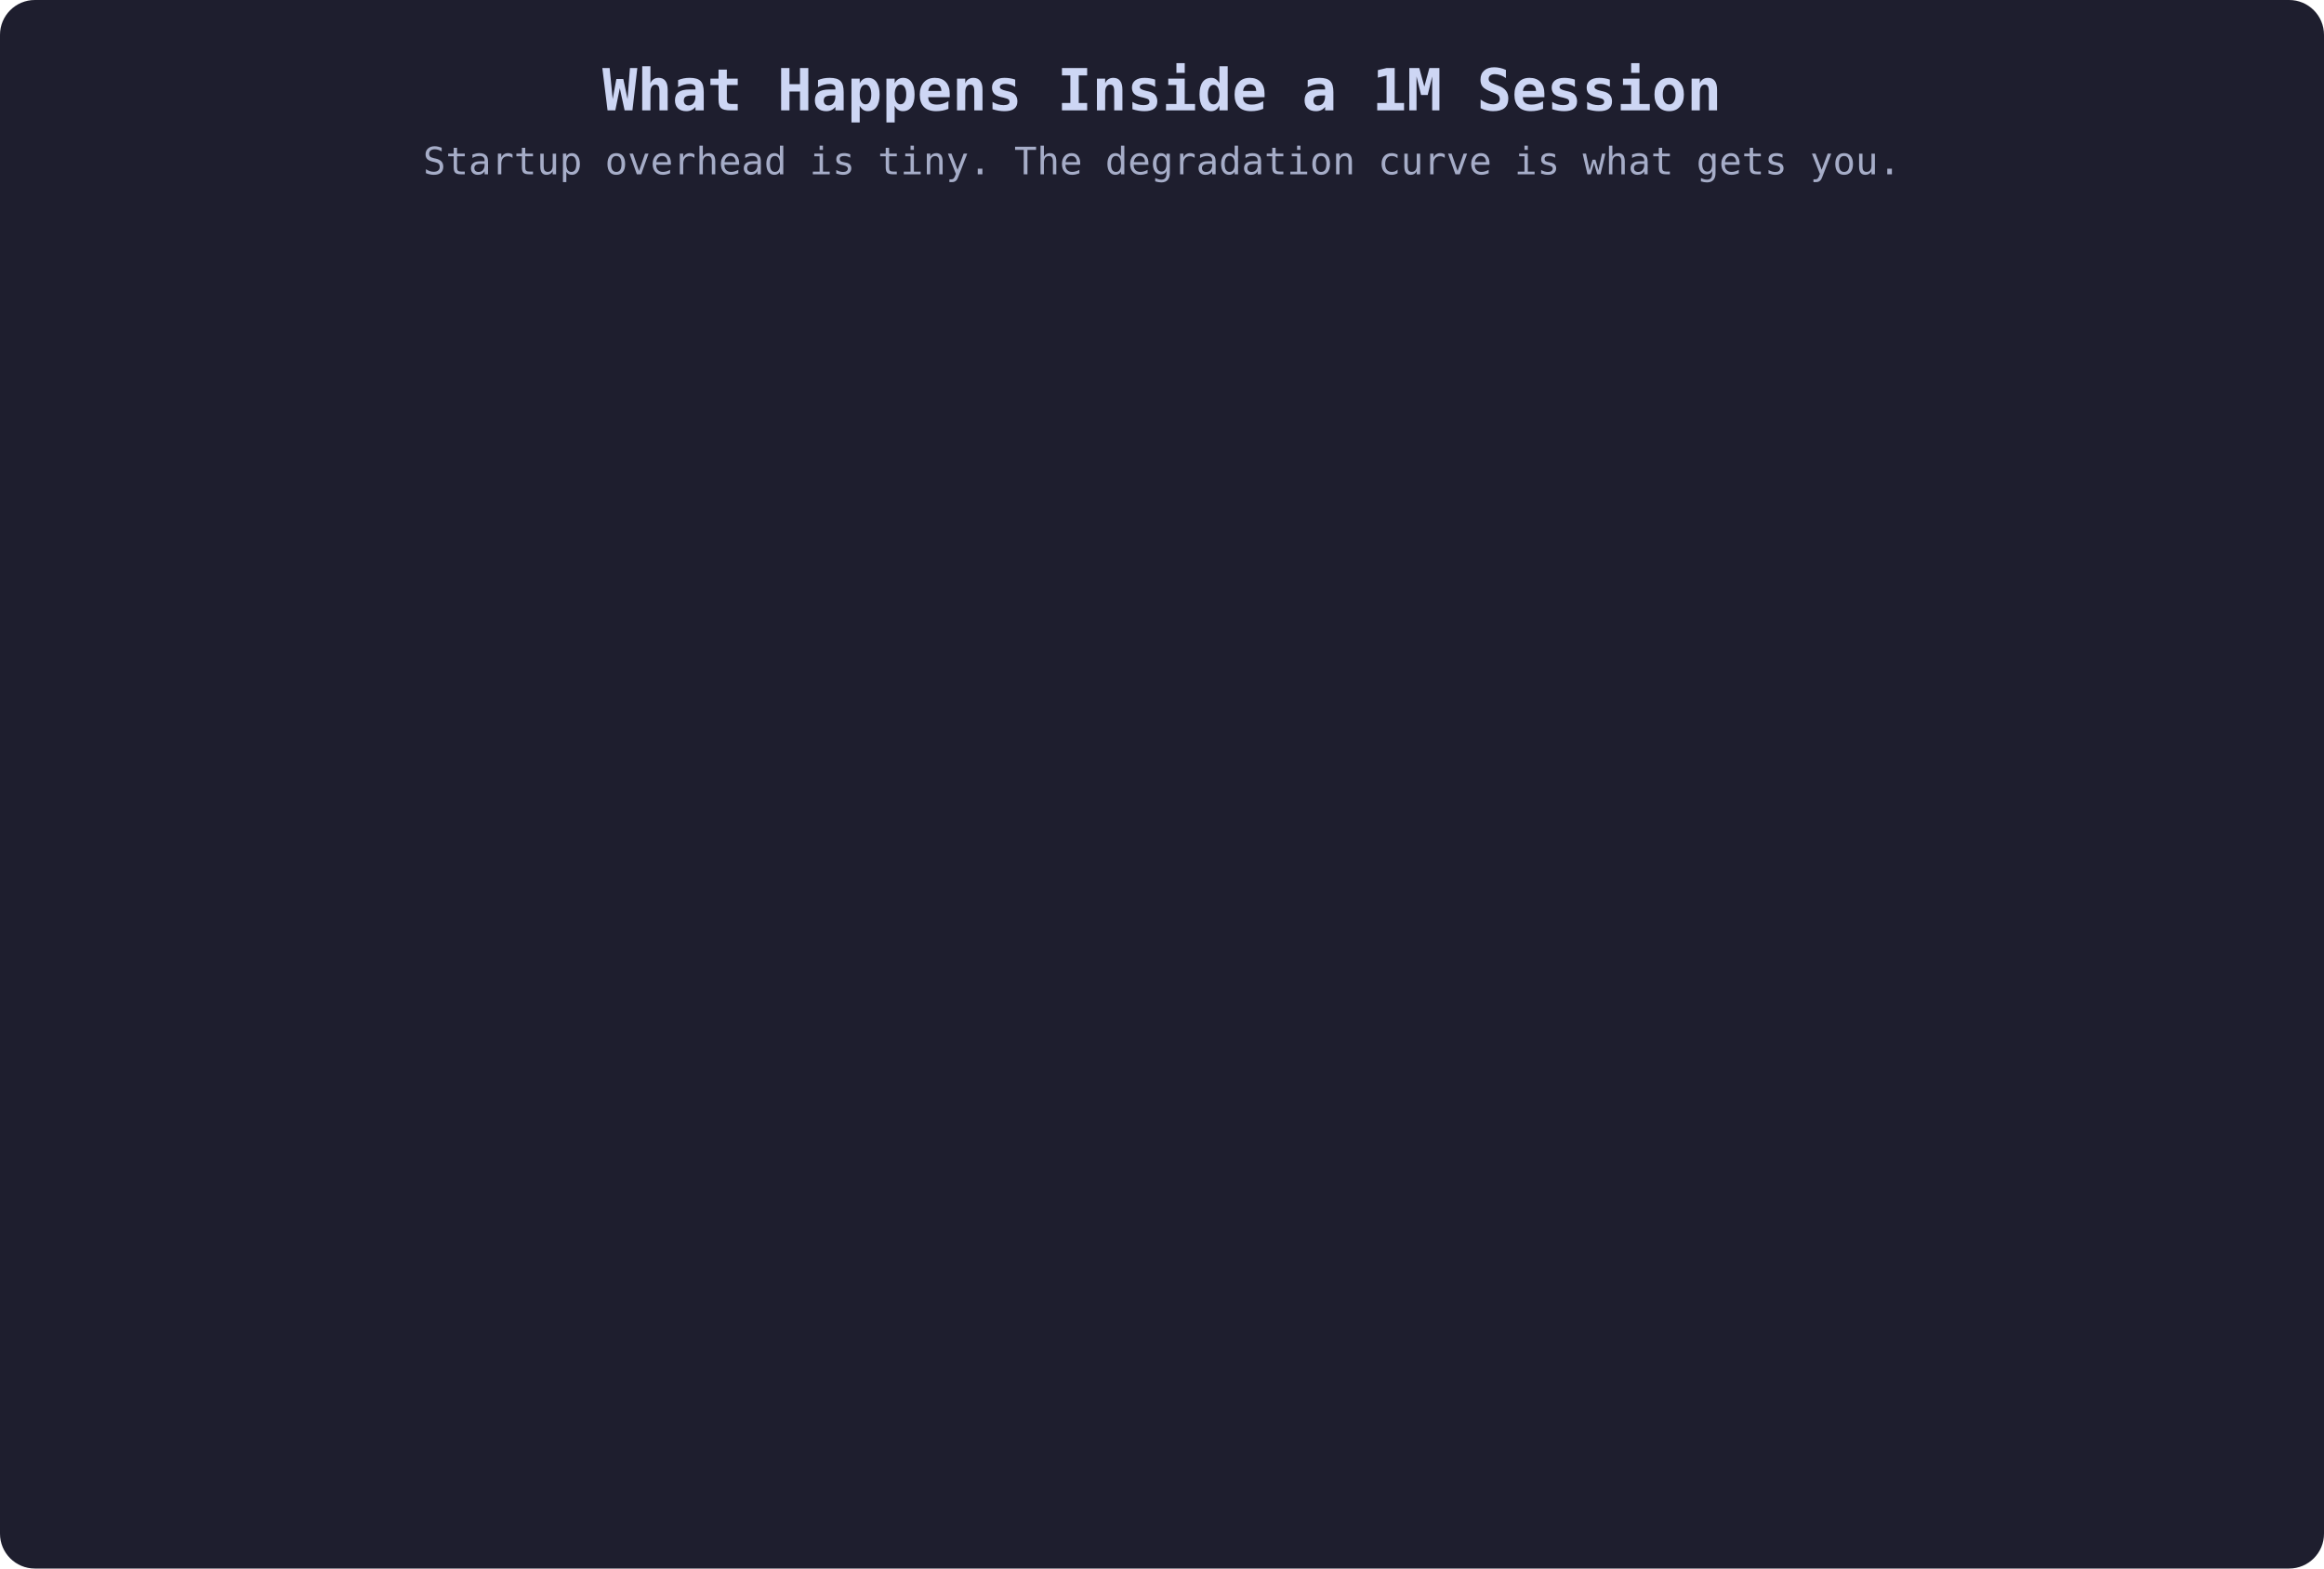
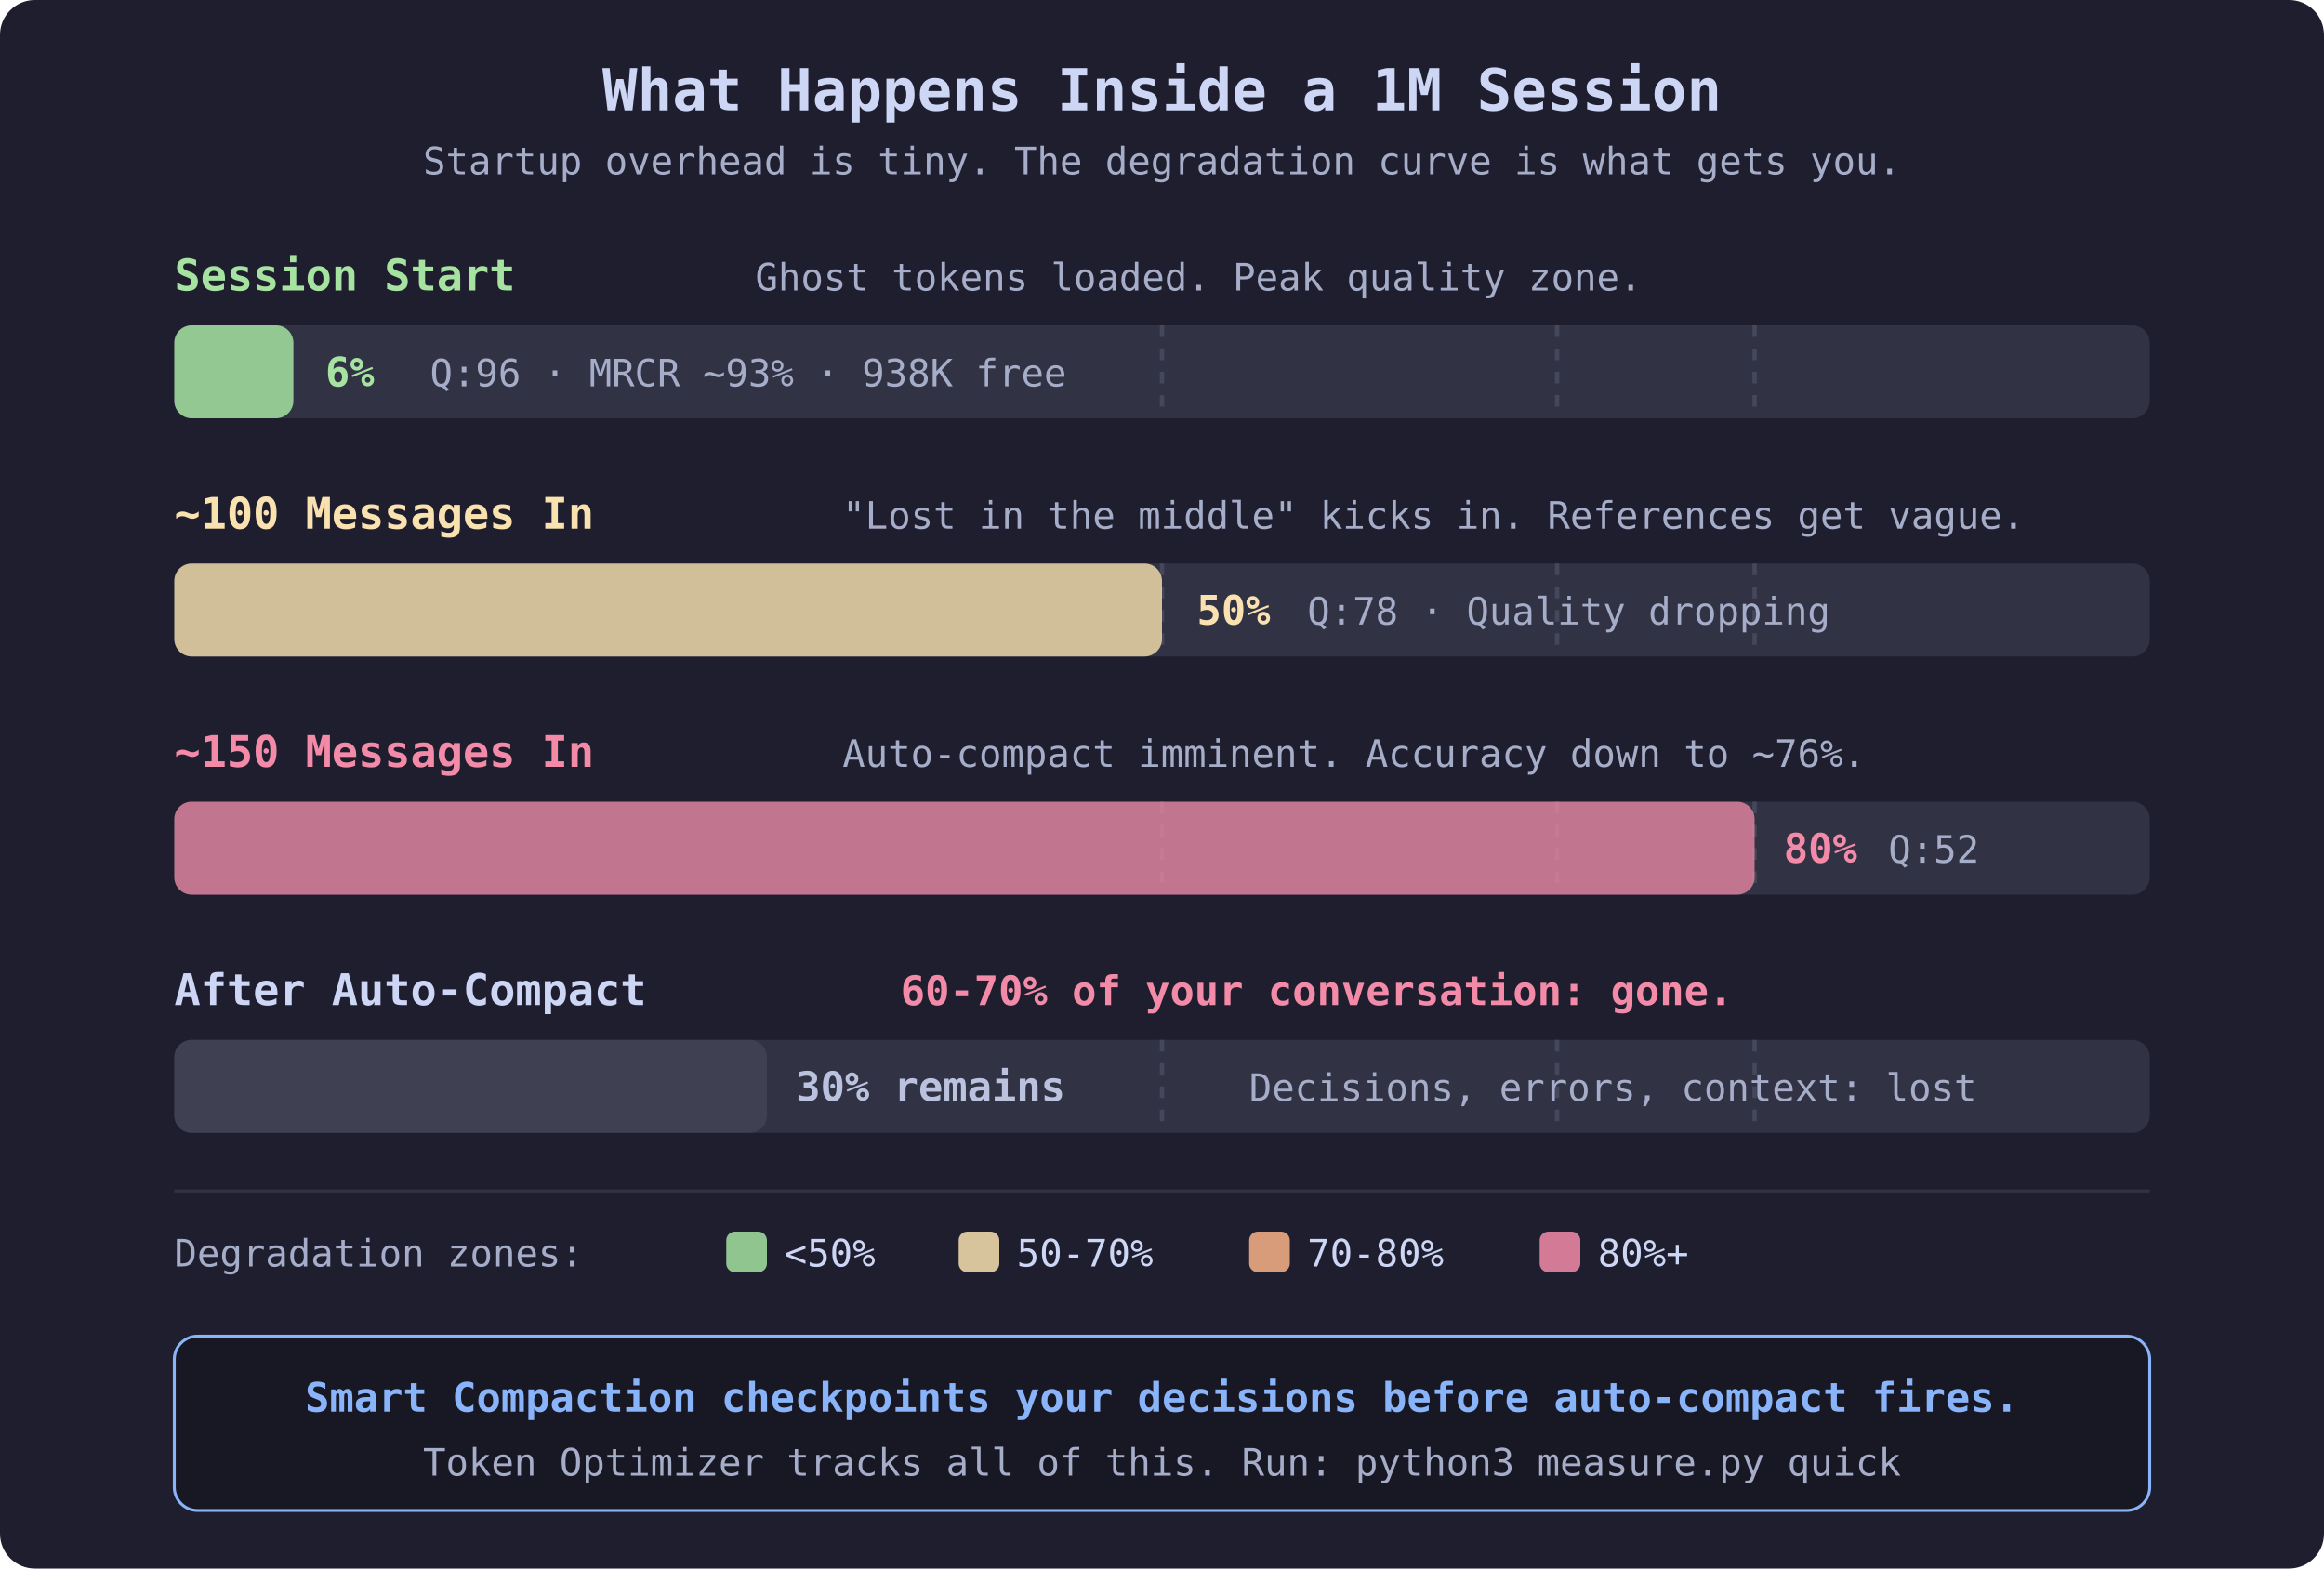
<svg xmlns="http://www.w3.org/2000/svg" viewBox="0 0 800 540" width="800" height="540">
  <rect width="800" height="540" rx="12" fill="#1e1e2e" />
  <text x="400" y="38" fill="#cdd6f4" font-family="'SF Mono','Fira Code','Cascadia Code','Consolas',monospace" font-size="20" font-weight="bold" text-anchor="middle">What Happens Inside a 1M Session</text>
  <text x="400" y="60" fill="#a6adc8" font-family="'SF Mono','Fira Code','Cascadia Code','Consolas',monospace" font-size="13" text-anchor="middle">Startup overhead is tiny. The degradation curve is what gets you.</text>
-   <g opacity="0">
+   <g opacity="1">
    <animate attributeName="opacity" values="0;1" dur="0.4s" begin="0.3s" fill="freeze" />
    <text x="60" y="100" fill="#a6e3a1" font-family="'SF Mono','Fira Code','Cascadia Code','Consolas',monospace" font-size="15" font-weight="bold">Session Start</text>
    <text x="260" y="100" fill="#a6adc8" font-family="'SF Mono','Fira Code','Cascadia Code','Consolas',monospace" font-size="13">Ghost tokens loaded. Peak quality zone.</text>
    <rect x="60" y="112" width="680" height="32" rx="6" fill="#313244" />
    <line x1="400" y1="112" x2="400" y2="144" stroke="#45475a" stroke-width="1.5" stroke-dasharray="4,4" />
    <line x1="536" y1="112" x2="536" y2="144" stroke="#45475a" stroke-width="1.5" stroke-dasharray="4,4" />
    <line x1="604" y1="112" x2="604" y2="144" stroke="#45475a" stroke-width="1.5" stroke-dasharray="4,4" />
    <rect x="60" y="112" width="41" height="32" rx="6" fill="#a6e3a1" opacity="0.85" />
    <text x="112" y="133" fill="#a6e3a1" font-family="'SF Mono','Fira Code','Cascadia Code','Consolas',monospace" font-size="14" font-weight="bold">6%</text>
    <text x="148" y="133" fill="#a6adc8" font-family="'SF Mono','Fira Code','Cascadia Code','Consolas',monospace" font-size="13">Q:96 · MRCR ~93% · 938K free</text>
  </g>
-   <g opacity="0">
+   <g opacity="1">
    <animate attributeName="opacity" values="0;1" dur="0.4s" begin="0.9s" fill="freeze" />
    <text x="60" y="182" fill="#f9e2af" font-family="'SF Mono','Fira Code','Cascadia Code','Consolas',monospace" font-size="15" font-weight="bold">~100 Messages In</text>
    <text x="290" y="182" fill="#a6adc8" font-family="'SF Mono','Fira Code','Cascadia Code','Consolas',monospace" font-size="13">"Lost in the middle" kicks in. References get vague.</text>
    <rect x="60" y="194" width="680" height="32" rx="6" fill="#313244" />
    <line x1="400" y1="194" x2="400" y2="226" stroke="#45475a" stroke-width="1.5" stroke-dasharray="4,4" />
    <line x1="536" y1="194" x2="536" y2="226" stroke="#45475a" stroke-width="1.5" stroke-dasharray="4,4" />
    <line x1="604" y1="194" x2="604" y2="226" stroke="#45475a" stroke-width="1.5" stroke-dasharray="4,4" />
    <rect x="60" y="194" width="340" height="32" rx="6" fill="#f9e2af" opacity="0.8" />
    <text x="412" y="215" fill="#f9e2af" font-family="'SF Mono','Fira Code','Cascadia Code','Consolas',monospace" font-size="14" font-weight="bold">50%</text>
    <text x="450" y="215" fill="#a6adc8" font-family="'SF Mono','Fira Code','Cascadia Code','Consolas',monospace" font-size="13">Q:78 · Quality dropping</text>
  </g>
-   <g opacity="0">
+   <g opacity="1">
    <animate attributeName="opacity" values="0;1" dur="0.4s" begin="1.5s" fill="freeze" />
    <text x="60" y="264" fill="#f38ba8" font-family="'SF Mono','Fira Code','Cascadia Code','Consolas',monospace" font-size="15" font-weight="bold">~150 Messages In</text>
    <text x="290" y="264" fill="#a6adc8" font-family="'SF Mono','Fira Code','Cascadia Code','Consolas',monospace" font-size="13">Auto-compact imminent. Accuracy down to ~76%.</text>
    <rect x="60" y="276" width="680" height="32" rx="6" fill="#313244" />
    <line x1="400" y1="276" x2="400" y2="308" stroke="#45475a" stroke-width="1.5" stroke-dasharray="4,4" />
    <line x1="536" y1="276" x2="536" y2="308" stroke="#45475a" stroke-width="1.5" stroke-dasharray="4,4" />
    <line x1="604" y1="276" x2="604" y2="308" stroke="#45475a" stroke-width="1.5" stroke-dasharray="4,4" />
    <rect x="60" y="276" width="544" height="32" rx="6" fill="#f38ba8" opacity="0.75" />
    <text x="614" y="297" fill="#f38ba8" font-family="'SF Mono','Fira Code','Cascadia Code','Consolas',monospace" font-size="14" font-weight="bold">80%</text>
    <text x="650" y="297" fill="#a6adc8" font-family="'SF Mono','Fira Code','Cascadia Code','Consolas',monospace" font-size="13">Q:52</text>
  </g>
-   <g opacity="0">
+   <g opacity="1">
    <animate attributeName="opacity" values="0;1" dur="0.4s" begin="2.1s" fill="freeze" />
    <text x="60" y="346" fill="#cdd6f4" font-family="'SF Mono','Fira Code','Cascadia Code','Consolas',monospace" font-size="15" font-weight="bold">After Auto-Compact</text>
    <text x="310" y="346" fill="#f38ba8" font-family="'SF Mono','Fira Code','Cascadia Code','Consolas',monospace" font-size="14" font-weight="bold">60-70% of your conversation: gone.</text>
    <rect x="60" y="358" width="680" height="32" rx="6" fill="#313244" />
    <line x1="400" y1="358" x2="400" y2="390" stroke="#45475a" stroke-width="1.5" stroke-dasharray="4,4" />
    <line x1="536" y1="358" x2="536" y2="390" stroke="#45475a" stroke-width="1.5" stroke-dasharray="4,4" />
    <line x1="604" y1="358" x2="604" y2="390" stroke="#45475a" stroke-width="1.5" stroke-dasharray="4,4" />
    <rect x="60" y="358" width="204" height="32" rx="6" fill="#45475a" opacity="0.7" />
    <text x="274" y="379" fill="#bac2de" font-family="'SF Mono','Fira Code','Cascadia Code','Consolas',monospace" font-size="14" font-weight="bold">30% remains</text>
    <text x="430" y="379" fill="#a6adc8" font-family="'SF Mono','Fira Code','Cascadia Code','Consolas',monospace" font-size="13">Decisions, errors, context: lost</text>
  </g>
-   <g opacity="0">
+   <g opacity="1">
    <animate attributeName="opacity" values="0;1" dur="0.4s" begin="2.7s" fill="freeze" />
    <line x1="60" y1="410" x2="740" y2="410" stroke="#313244" stroke-width="1" />
    <text x="60" y="436" fill="#a6adc8" font-family="'SF Mono','Fira Code','Cascadia Code','Consolas',monospace" font-size="13">Degradation zones:</text>
    <rect x="250" y="424" width="14" height="14" rx="3" fill="#a6e3a1" opacity="0.85" />
    <text x="270" y="436" fill="#cdd6f4" font-family="'SF Mono','Fira Code','Cascadia Code','Consolas',monospace" font-size="13">&lt;50%</text>
    <rect x="330" y="424" width="14" height="14" rx="3" fill="#f9e2af" opacity="0.85" />
    <text x="350" y="436" fill="#cdd6f4" font-family="'SF Mono','Fira Code','Cascadia Code','Consolas',monospace" font-size="13">50-70%</text>
    <rect x="430" y="424" width="14" height="14" rx="3" fill="#fab387" opacity="0.85" />
    <text x="450" y="436" fill="#cdd6f4" font-family="'SF Mono','Fira Code','Cascadia Code','Consolas',monospace" font-size="13">70-80%</text>
    <rect x="530" y="424" width="14" height="14" rx="3" fill="#f38ba8" opacity="0.85" />
    <text x="550" y="436" fill="#cdd6f4" font-family="'SF Mono','Fira Code','Cascadia Code','Consolas',monospace" font-size="13">80%+</text>
  </g>
-   <g opacity="0">
+   <g opacity="1">
    <animate attributeName="opacity" values="0;1" dur="0.4s" begin="3.2s" fill="freeze" />
    <rect x="60" y="460" width="680" height="60" rx="8" fill="#181825" stroke="#89b4fa" stroke-width="1" />
    <text x="400" y="486" fill="#89b4fa" font-family="'SF Mono','Fira Code','Cascadia Code','Consolas',monospace" font-size="14" font-weight="bold" text-anchor="middle">Smart Compaction checkpoints your decisions before auto-compact fires.</text>
    <text x="400" y="508" fill="#a6adc8" font-family="'SF Mono','Fira Code','Cascadia Code','Consolas',monospace" font-size="13" text-anchor="middle">Token Optimizer tracks all of this. Run: python3 measure.py quick</text>
  </g>
</svg>
